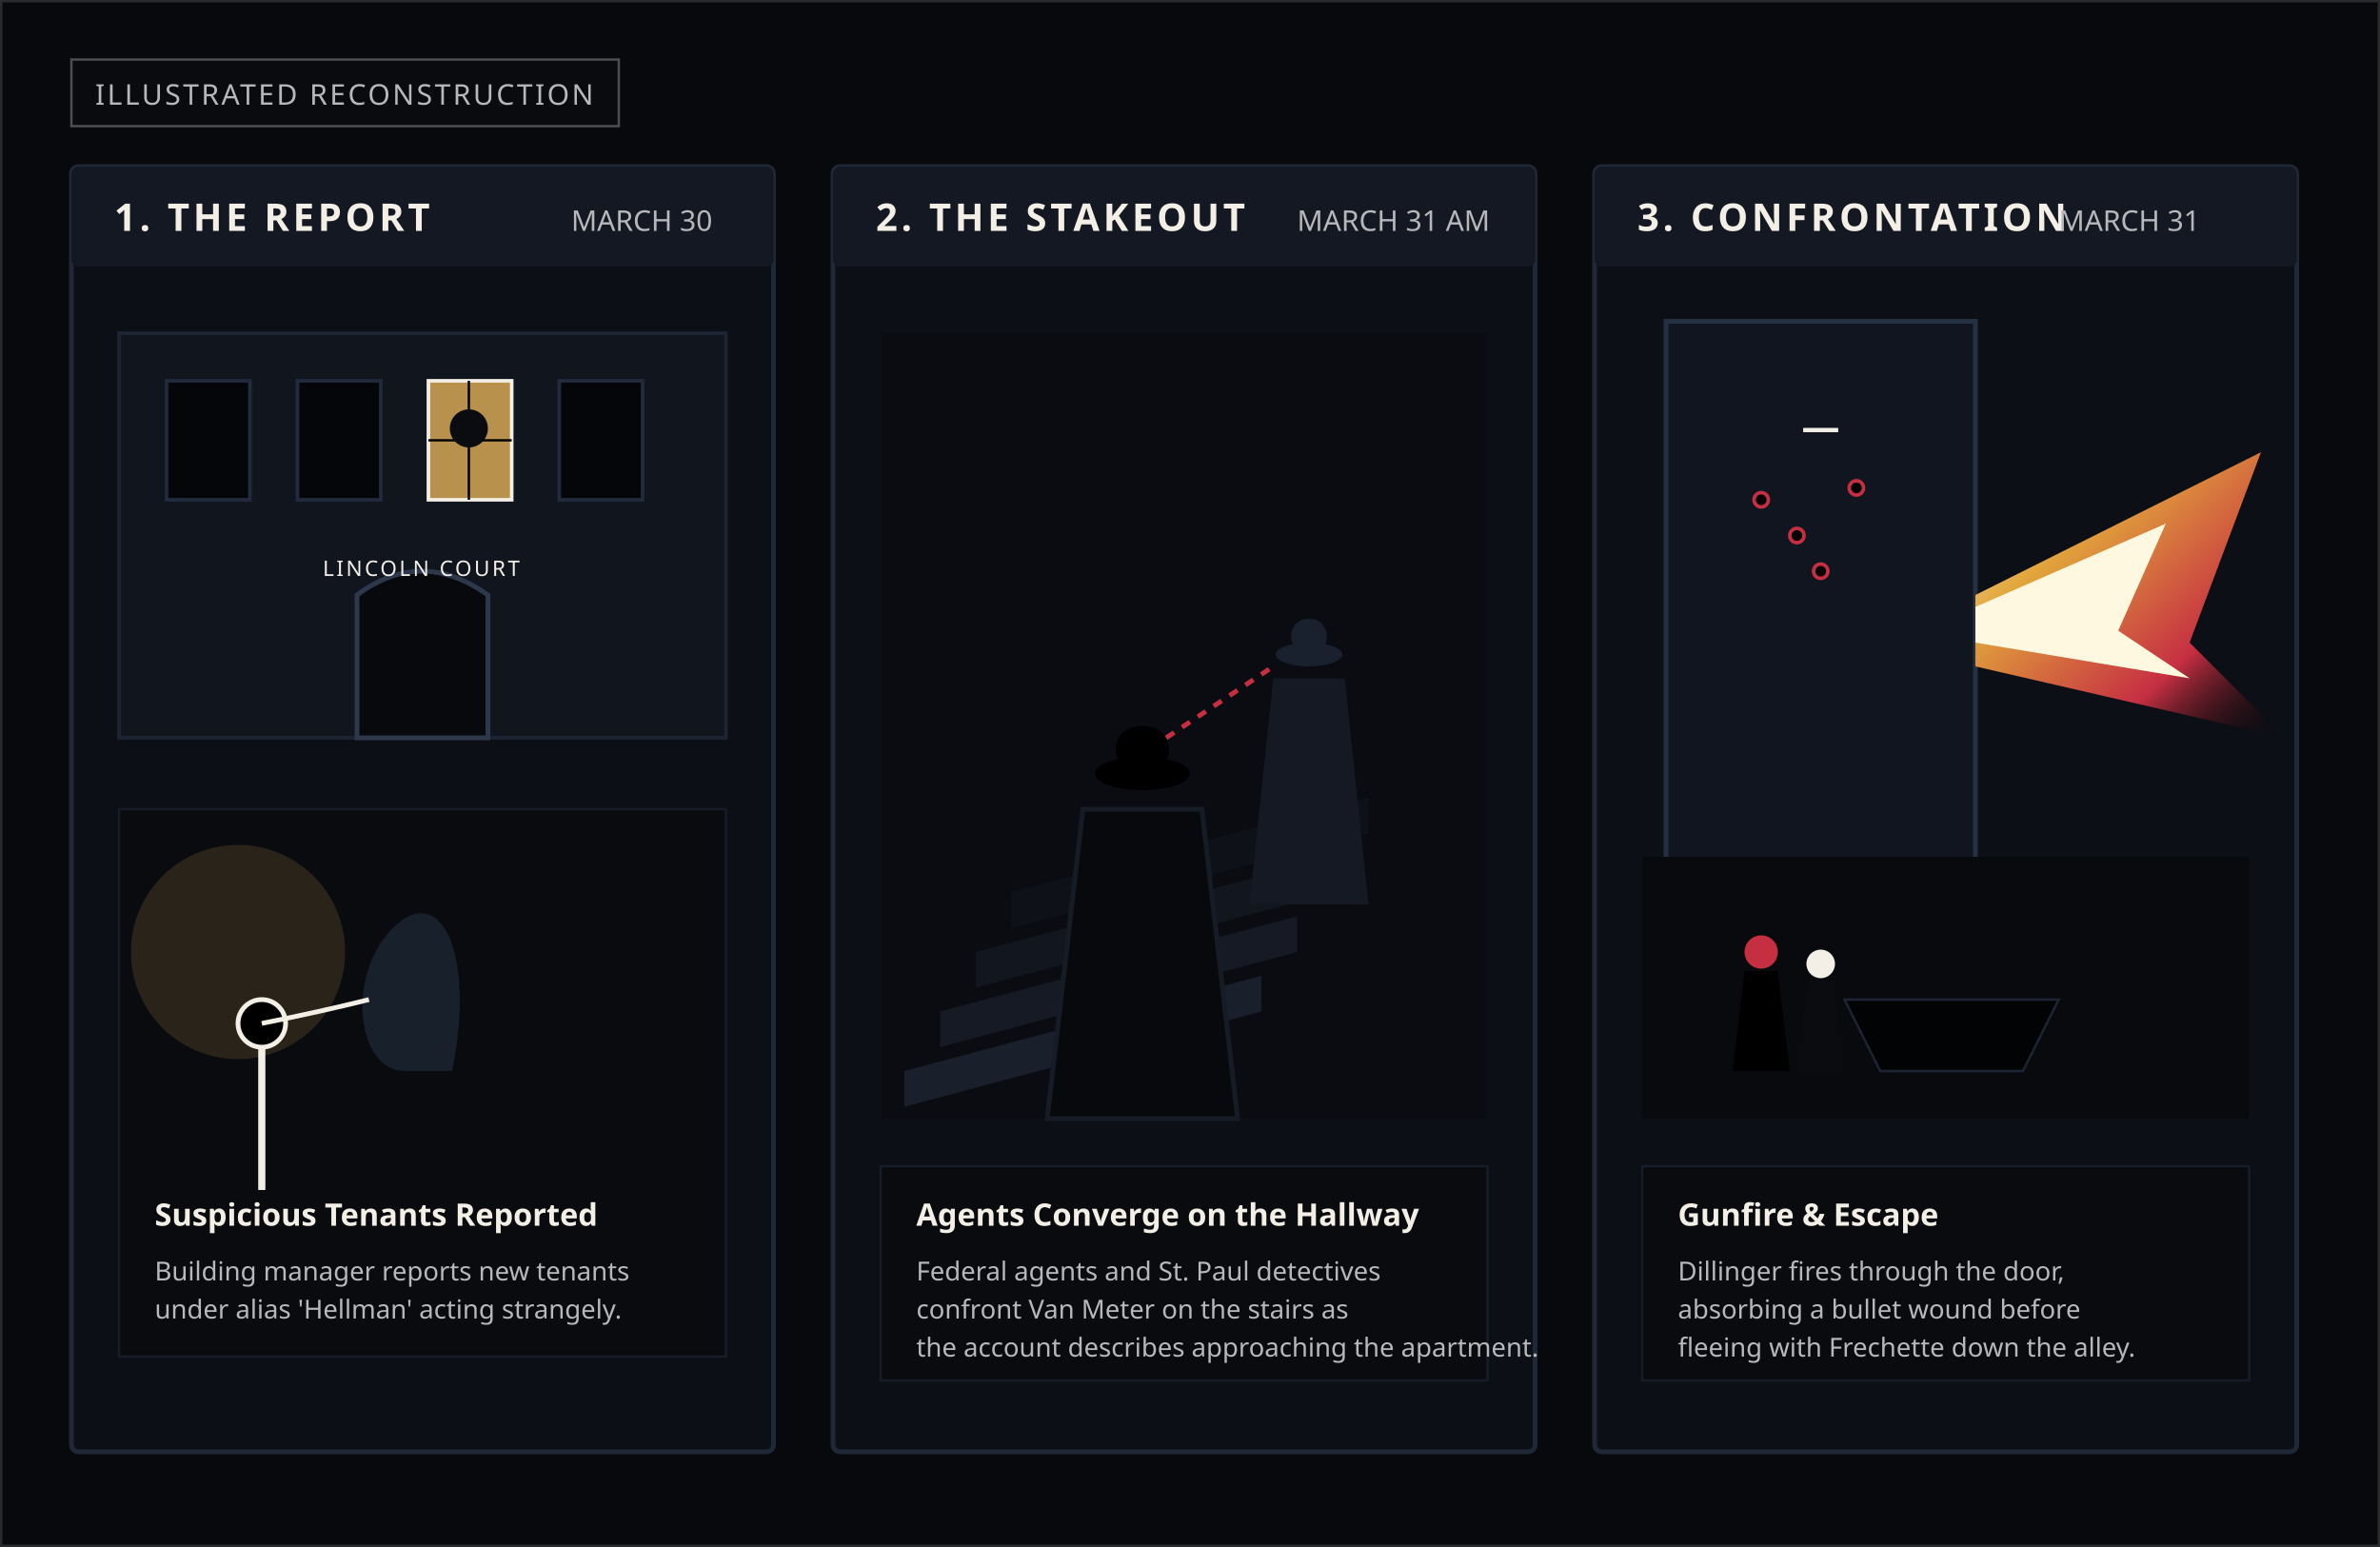
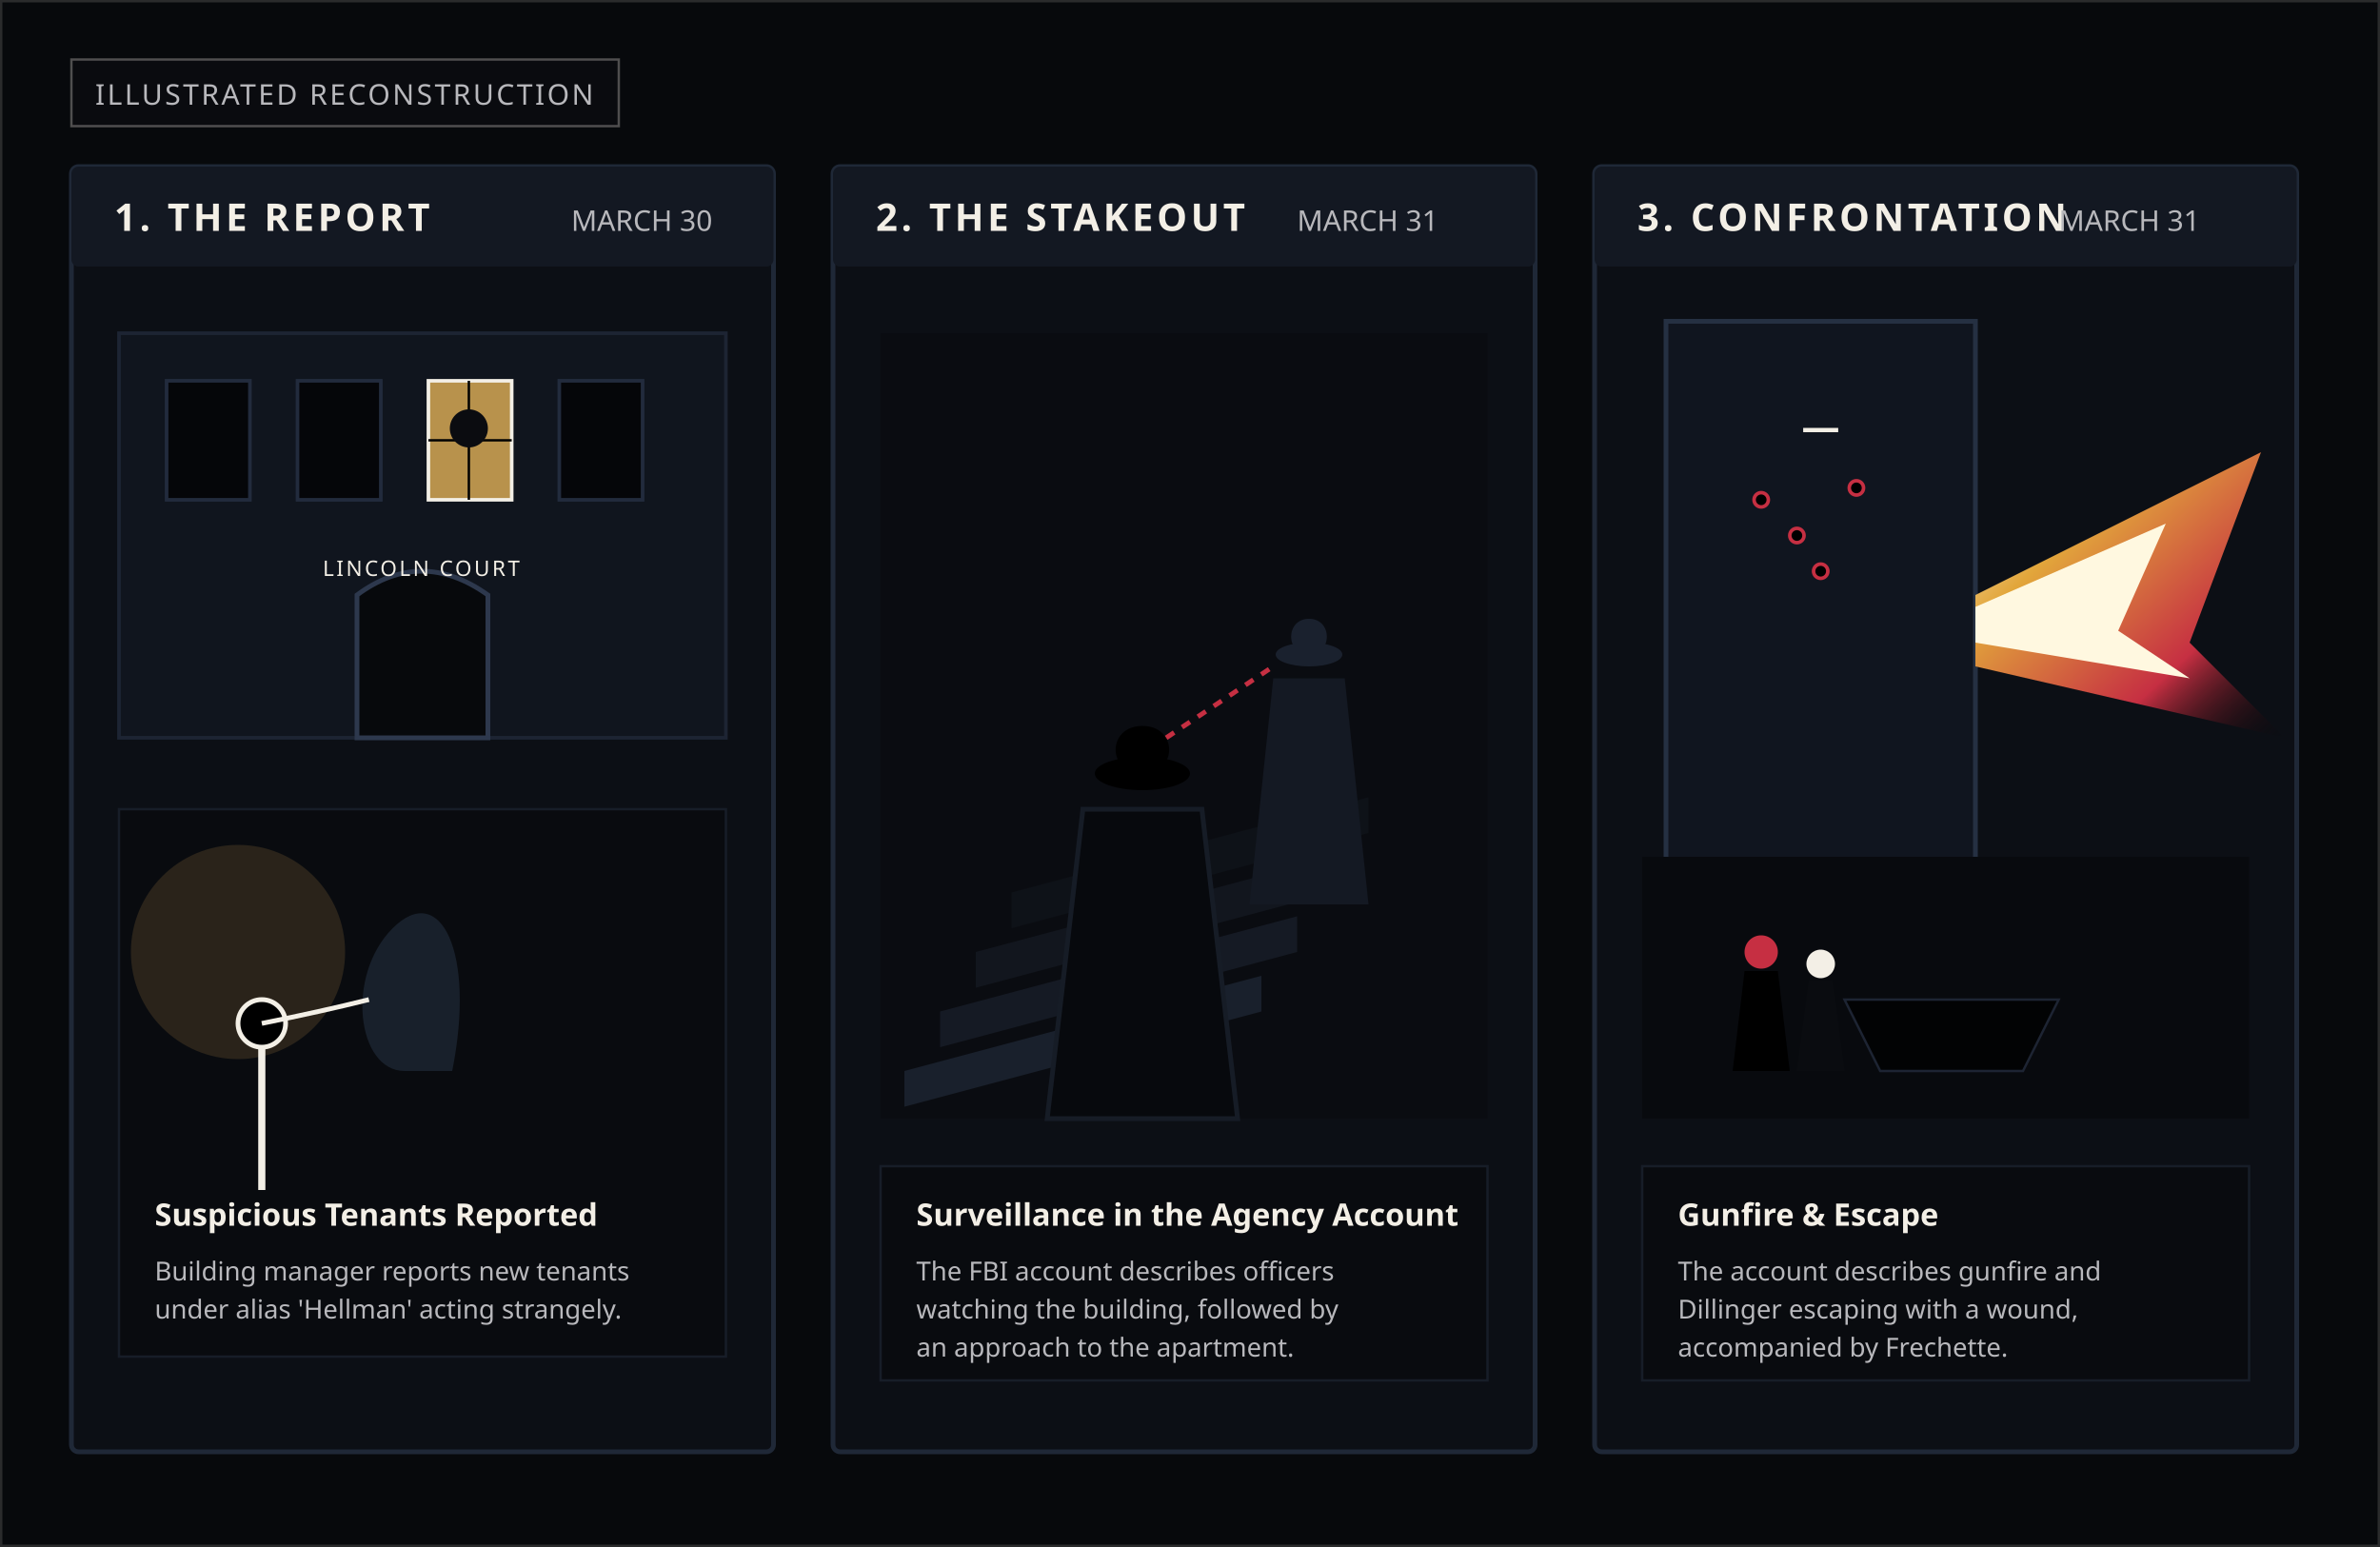
<svg xmlns="http://www.w3.org/2000/svg" viewBox="0 0 1000 650" width="100%" height="100%" role="img" aria-labelledby="scene-lincoln-title scene-lincoln-desc">
  <defs>
    <linearGradient id="muzzle-flash" x1="0" y1="0" x2="1" y2="1">
      <stop offset="0%" stop-color="#FFF5E0" />
      <stop offset="30%" stop-color="#E2A63B" />
      <stop offset="70%" stop-color="#C62F42" />
      <stop offset="100%" stop-color="#000" stop-opacity="0" />
    </linearGradient>
  </defs>
  <rect width="1000" height="650" fill="#07090C" />
  <g id="panel-report" transform="translate(30, 70)">
    <rect width="295" height="540" fill="#0C0F15" stroke="#1F2837" stroke-width="2" rx="3" />
    <rect width="295" height="42" fill="#131822" rx="3" />
    <text x="18" y="27" fill="#F3EFE6" font-family="'Barlow Condensed', sans-serif" font-weight="600" font-size="16" letter-spacing="1.5">1. THE REPORT</text>
    <text x="210" y="27" fill="#B8B8BC" font-family="'Source Sans 3', sans-serif" font-size="12">MARCH 30</text>
    <polygon points="20,240 20,70 275,70 275,240" fill="#10151E" stroke="#1D2433" stroke-width="1.5" />
    <rect x="40" y="90" width="35" height="50" fill="#050609" stroke="#222B3D" stroke-width="1.5" />
    <rect x="95" y="90" width="35" height="50" fill="#050609" stroke="#222B3D" stroke-width="1.5" />
    <rect x="150" y="90" width="35" height="50" fill="#E2B158" fill-opacity="0.8" stroke="#F3EFE6" stroke-width="1.5" />
    <line x1="167" y1="90" x2="167" y2="140" stroke="#000" stroke-width="1" />
    <line x1="150" y1="115" x2="185" y2="115" stroke="#000" stroke-width="1" />
    <circle cx="167" cy="110" r="8" fill="#0B0C10" />
    <rect x="205" y="90" width="35" height="50" fill="#050609" stroke="#222B3D" stroke-width="1.5" />
    <path d="M120,240 L120,180 Q147,160 175,180 L175,240 Z" fill="#07090C" stroke="#2D384D" stroke-width="2" />
    <text x="147" y="172" fill="#F3EFE6" font-family="'Barlow Condensed', sans-serif" font-size="9" text-anchor="middle" letter-spacing="1">LINCOLN COURT</text>
    <rect x="20" y="270" width="255" height="230" fill="#090B0F" stroke="#171D28" stroke-width="1" />
    <circle cx="70" cy="330" r="45" fill="#E2B158" fill-opacity="0.15" />
    <path d="M140,380 C120,380 115,340 135,320 C155,300 170,330 160,380 Z" fill="#18202B" />
    <line x1="80" y1="360" x2="80" y2="430" stroke="#F3EFE6" stroke-width="3" />
    <circle cx="80" cy="360" r="10" fill="#000" stroke="#F3EFE6" stroke-width="2" />
    <path d="M80,360 Q105,355 125,350" stroke="#F3EFE6" stroke-width="2" fill="none" />
    <text x="35" y="445" fill="#F3EFE6" font-family="'Source Sans 3', sans-serif" font-weight="600" font-size="13">Suspicious Tenants Reported</text>
    <text x="35" y="468" fill="#B8B8BC" font-family="'Source Sans 3', sans-serif" font-size="11">Building manager reports new tenants</text>
    <text x="35" y="484" fill="#B8B8BC" font-family="'Source Sans 3', sans-serif" font-size="11">under alias 'Hellman' acting strangely.</text>
  </g>
  <g id="panel-surveillance" transform="translate(350, 70)">
    <rect width="295" height="540" fill="#0C0F15" stroke="#1F2837" stroke-width="2" rx="3" />
    <rect width="295" height="42" fill="#131822" rx="3" />
    <text x="18" y="27" fill="#F3EFE6" font-family="'Barlow Condensed', sans-serif" font-weight="600" font-size="16" letter-spacing="1.5">2. THE STAKEOUT</text>
-     <text x="195" y="27" fill="#B8B8BC" font-family="'Source Sans 3', sans-serif" font-size="12">MARCH 31 AM</text>
+     <text x="195" y="27" fill="#B8B8BC" font-family="'Source Sans 3', sans-serif" font-size="12">MARCH 31</text>
    <polygon points="20,400 20,70 275,70 275,400" fill="#0A0C11" />
    <polygon points="30,380 180,340 180,355 30,395" fill="#19202C" />
    <polygon points="45,355 195,315 195,330 45,370" fill="#151A24" />
    <polygon points="60,330 210,290 210,305 60,345" fill="#12161E" />
    <polygon points="75,305 225,265 225,280 75,320" fill="#0E1218" />
    <g transform="translate(70, 200)">
      <ellipse cx="60" cy="55" rx="20" ry="7" fill="#000" />
      <path d="M60,55 C45,55 45,35 60,35 C75,35 75,55 60,55 Z" fill="#000" />
      <polygon points="35,70 85,70 100,200 20,200" fill="#07090D" stroke="#161C26" stroke-width="2" />
    </g>
    <g transform="translate(160, 160)">
      <ellipse cx="40" cy="45" rx="14" ry="5" fill="#1A212E" />
      <path d="M40,45 C30,45 30,30 40,30 C50,30 50,45 40,45 Z" fill="#1A212E" />
      <polygon points="25,55 55,55 65,150 15,150" fill="#141923" />
    </g>
    <line x1="140" y1="240" x2="185" y2="210" stroke="#C62F42" stroke-width="2" stroke-dasharray="4,4" />
    <rect x="20" y="420" width="255" height="90" fill="#090B0F" stroke="#171D28" stroke-width="1" />
-     <text x="35" y="445" fill="#F3EFE6" font-family="'Source Sans 3', sans-serif" font-weight="600" font-size="13">Agents Converge on the Hallway</text>
-     <text x="35" y="468" fill="#B8B8BC" font-family="'Source Sans 3', sans-serif" font-size="11">Federal agents and St. Paul detectives</text>
-     <text x="35" y="484" fill="#B8B8BC" font-family="'Source Sans 3', sans-serif" font-size="11">confront Van Meter on the stairs as</text>
-     <text x="35" y="500" fill="#B8B8BC" font-family="'Source Sans 3', sans-serif" font-size="11">the account describes approaching the apartment.</text>
+     <text x="35" y="445" fill="#F3EFE6" font-family="'Source Sans 3', sans-serif" font-weight="600" font-size="13">Surveillance in the Agency Account</text>
+     <text x="35" y="468" fill="#B8B8BC" font-family="'Source Sans 3', sans-serif" font-size="11">The FBI account describes officers</text>
+     <text x="35" y="484" fill="#B8B8BC" font-family="'Source Sans 3', sans-serif" font-size="11">watching the building, followed by</text>
+     <text x="35" y="500" fill="#B8B8BC" font-family="'Source Sans 3', sans-serif" font-size="11">an approach to the apartment.</text>
  </g>
  <g id="panel-confrontation" transform="translate(670, 70)">
    <rect width="295" height="540" fill="#0C0F15" stroke="#1F2837" stroke-width="2" rx="3" />
    <rect width="295" height="42" fill="#131822" rx="3" />
    <text x="18" y="27" fill="#F3EFE6" font-family="'Barlow Condensed', sans-serif" font-weight="600" font-size="16" letter-spacing="1.5">3. CONFRONTATION</text>
    <text x="195" y="27" fill="#B8B8BC" font-family="'Source Sans 3', sans-serif" font-size="12">MARCH 31</text>
    <rect x="30" y="65" width="130" height="230" fill="#10151F" stroke="#253042" stroke-width="2" />
    <text x="95" y="115" fill="#F3EFE6" font-family="'Barlow Condensed', sans-serif" font-size="16" font-weight="600" text-anchor="middle">—</text>
    <circle cx="70" cy="140" r="3" fill="#000" stroke="#C62F42" stroke-width="1.5" />
    <circle cx="85" cy="155" r="3" fill="#000" stroke="#C62F42" stroke-width="1.5" />
    <circle cx="110" cy="135" r="3" fill="#000" stroke="#C62F42" stroke-width="1.5" />
    <circle cx="95" cy="170" r="3" fill="#000" stroke="#C62F42" stroke-width="1.5" />
    <polygon points="160,180 280,120 250,200 290,240 160,210" fill="url(#muzzle-flash)" />
    <polygon points="160,185 240,150 220,195 250,215 160,200" fill="#FFF8E0" />
    <polygon points="20,400 20,290 275,290 275,400" fill="#080A0E" />
    <path d="M120,380 L180,380 L195,350 L105,350 Z" fill="#020304" stroke="#1D2433" stroke-width="1" />
    <circle cx="70" cy="330" r="7" fill="#C62F42" />
    <polygon points="63,338 77,338 82,380 58,380" fill="#000" />
    <circle cx="95" cy="335" r="6" fill="#F3EFE6" />
    <polygon points="90,342 100,342 105,380 85,380" fill="#0A0C10" />
    <rect x="20" y="420" width="255" height="90" fill="#090B0F" stroke="#171D28" stroke-width="1" />
    <text x="35" y="445" fill="#F3EFE6" font-family="'Source Sans 3', sans-serif" font-weight="600" font-size="13">Gunfire &amp; Escape</text>
-     <text x="35" y="468" fill="#B8B8BC" font-family="'Source Sans 3', sans-serif" font-size="11">Dillinger fires through the door,</text>
-     <text x="35" y="484" fill="#B8B8BC" font-family="'Source Sans 3', sans-serif" font-size="11">absorbing a bullet wound before</text>
-     <text x="35" y="500" fill="#B8B8BC" font-family="'Source Sans 3', sans-serif" font-size="11">fleeing with Frechette down the alley.</text>
+     <text x="35" y="468" fill="#B8B8BC" font-family="'Source Sans 3', sans-serif" font-size="11">The account describes gunfire and</text>
+     <text x="35" y="484" fill="#B8B8BC" font-family="'Source Sans 3', sans-serif" font-size="11">Dillinger escaping with a wound,</text>
+     <text x="35" y="500" fill="#B8B8BC" font-family="'Source Sans 3', sans-serif" font-size="11">accompanied by Frechette.</text>
  </g>
  <rect x="30" y="25" width="230" height="28" fill="#0B0C10" fill-opacity="0.85" stroke="#F3EFE6" stroke-opacity="0.3" stroke-width="1" />
  <text x="40" y="44" fill="#B8B8BC" font-family="'Source Sans 3', sans-serif" font-size="12" letter-spacing="1">ILLUSTRATED RECONSTRUCTION</text>
  <rect width="1000" height="650" fill="none" stroke="#F3EFE6" stroke-opacity="0.15" stroke-width="2" />
</svg>
